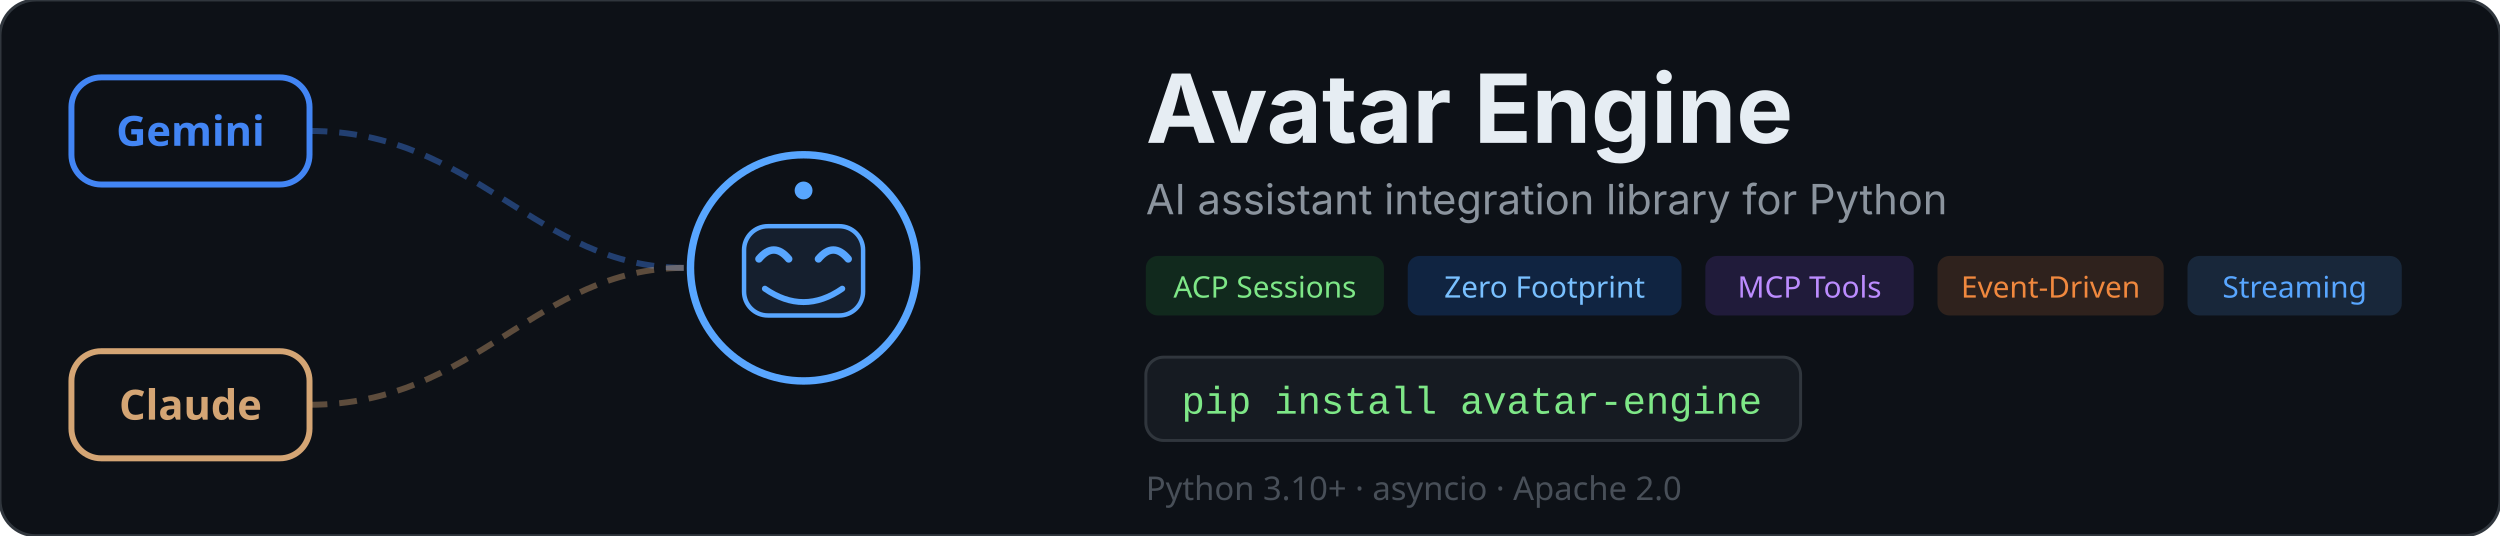
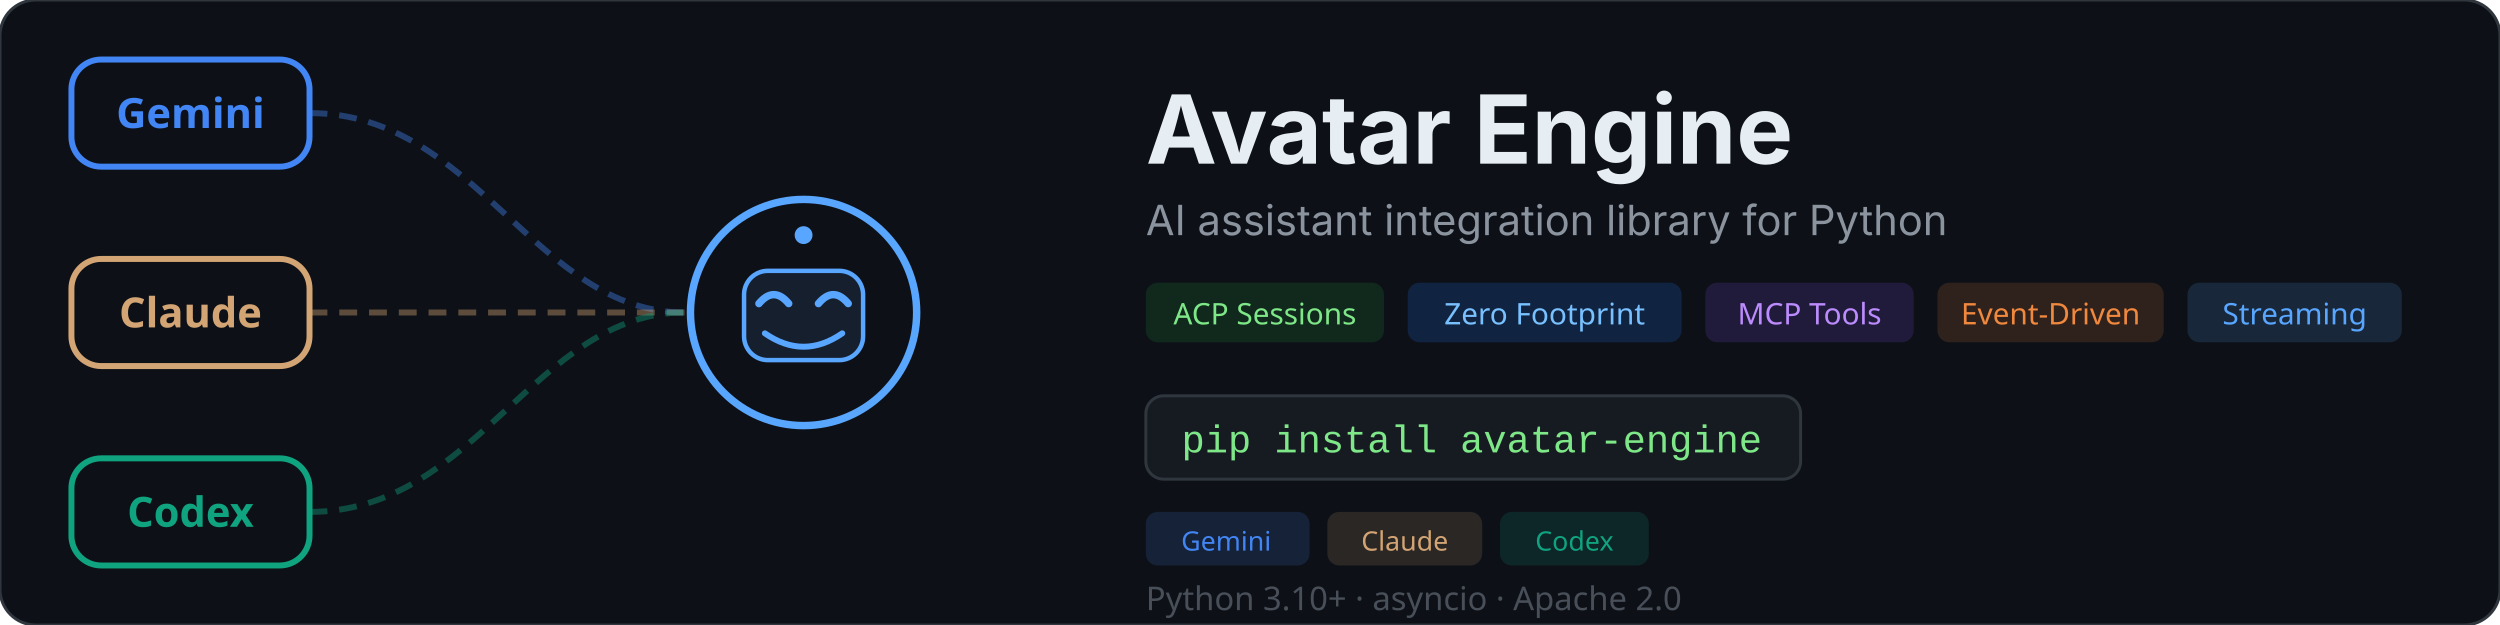
- <svg xmlns="http://www.w3.org/2000/svg" width="840" height="180" viewBox="0 0 840 180" fill="none">
+ <svg xmlns="http://www.w3.org/2000/svg" width="840" height="210" viewBox="0 0 840 210" fill="none">
  <defs>
    <linearGradient id="ico" x1="0" y1="0" x2="80" y2="80">
      <stop offset="0%" stop-color="#58a6ff" />
      <stop offset="100%" stop-color="#bc8cff" />
    </linearGradient>
  </defs>
-   <rect width="840" height="180" rx="12" fill="#0d1117" />
-   <rect width="840" height="180" rx="12" stroke="#30363d" stroke-width="1" fill="none" />
-   <g transform="translate(64, 44)">
+   <rect width="840" height="210" rx="12" fill="#0d1117" />
+   <rect width="840" height="210" rx="12" stroke="#30363d" stroke-width="1" fill="none" />
+   <g transform="translate(64, 38)">
    <rect x="-40" y="-18" width="80" height="36" rx="10" fill="#0d1117" stroke="#4285f4" stroke-width="2" />
    <text x="0" y="5" text-anchor="middle" fill="#4285f4" font-size="14" font-weight="600" font-family="system-ui, sans-serif">Gemini</text>
  </g>
-   <g transform="translate(64, 136)">
+   <g transform="translate(64, 105)">
    <rect x="-40" y="-18" width="80" height="36" rx="10" fill="#0d1117" stroke="#d4a574" stroke-width="2" />
    <text x="0" y="5" text-anchor="middle" fill="#d4a574" font-size="14" font-weight="600" font-family="system-ui, sans-serif">Claude</text>
  </g>
-   <path d="M104 44 C160 44 180 90 230 90" stroke="#4285f4" stroke-width="2" fill="none" opacity="0.4" stroke-dasharray="6 4" />
-   <path d="M104 136 C160 136 180 90 230 90" stroke="#d4a574" stroke-width="2" fill="none" opacity="0.4" stroke-dasharray="6 4" />
-   <g transform="translate(270, 90)">
+   <g transform="translate(64, 172)">
+     <rect x="-40" y="-18" width="80" height="36" rx="10" fill="#0d1117" stroke="#10a37f" stroke-width="2" />
+     <text x="0" y="5" text-anchor="middle" fill="#10a37f" font-size="14" font-weight="600" font-family="system-ui, sans-serif">Codex</text>
+   </g>
+   <path d="M104 38 C160 38 180 105 230 105" stroke="#4285f4" stroke-width="2" fill="none" opacity="0.4" stroke-dasharray="6 4" />
+   <path d="M104 105 C160 105 190 105 230 105" stroke="#d4a574" stroke-width="2" fill="none" opacity="0.4" stroke-dasharray="6 4" />
+   <path d="M104 172 C160 172 180 105 230 105" stroke="#10a37f" stroke-width="2" fill="none" opacity="0.4" stroke-dasharray="6 4" />
+   <g transform="translate(270, 105)">
    <circle r="38" fill="#0d1117" stroke="url(#ico)" stroke-width="2.5" />
    <rect x="-20" y="-14" width="40" height="30" rx="8" fill="url(#ico)" opacity="0.1" />
    <rect x="-20" y="-14" width="40" height="30" rx="8" stroke="url(#ico)" stroke-width="1.5" fill="none" />
    <path d="M-15 -3 Q-10 -9 -5 -3" stroke="#58a6ff" stroke-width="2.5" fill="none" stroke-linecap="round" />
    <path d="M5 -3 Q10 -9 15 -3" stroke="#58a6ff" stroke-width="2.5" fill="none" stroke-linecap="round" />
    <path d="M-13 7 Q0 16 13 7" stroke="#58a6ff" stroke-width="2" fill="none" stroke-linecap="round" />
    <line x1="0" y1="-14" x2="0" y2="-23" stroke="url(#ico)" stroke-width="2" stroke-linecap="round" />
    <circle cx="0" cy="-26" r="3" fill="#58a6ff" />
  </g>
-   <path d="M308 90 L370 90" stroke="url(#ico)" stroke-width="2" opacity="0.3" stroke-dasharray="6 4" />
-   <text x="385" y="48" fill="#e6edf3" font-size="32" font-weight="700" font-family="system-ui, -apple-system, sans-serif">Avatar Engine</text>
-   <text x="385" y="72" fill="#8b949e" font-size="14" font-family="system-ui, -apple-system, sans-serif">AI assistant integration library for Python</text>
-   <g transform="translate(385, 86)">
+   <path d="M308 105 L370 105" stroke="url(#ico)" stroke-width="2" opacity="0.3" stroke-dasharray="6 4" />
+   <text x="385" y="55" fill="#e6edf3" font-size="32" font-weight="700" font-family="system-ui, -apple-system, sans-serif">Avatar Engine</text>
+   <text x="385" y="79" fill="#8b949e" font-size="14" font-family="system-ui, -apple-system, sans-serif">AI assistant integration library for Python</text>
+   <g transform="translate(385, 95)">
    <rect x="0" y="0" width="80" height="20" rx="4" fill="#238636" opacity="0.2" />
    <text x="40" y="14" text-anchor="middle" fill="#7ee787" font-size="10" font-family="system-ui, sans-serif">ACP Sessions</text>
    <rect x="88" y="0" width="92" height="20" rx="4" fill="#1f6feb" opacity="0.2" />
    <text x="134" y="14" text-anchor="middle" fill="#79c0ff" font-size="10" font-family="system-ui, sans-serif">Zero Footprint</text>
    <rect x="188" y="0" width="70" height="20" rx="4" fill="#6e40c9" opacity="0.2" />
    <text x="223" y="14" text-anchor="middle" fill="#bc8cff" font-size="10" font-family="system-ui, sans-serif">MCP Tools</text>
    <rect x="266" y="0" width="76" height="20" rx="4" fill="#f0883e" opacity="0.15" />
    <text x="304" y="14" text-anchor="middle" fill="#f0883e" font-size="10" font-family="system-ui, sans-serif">Event-Driven</text>
    <rect x="350" y="0" width="72" height="20" rx="4" fill="#58a6ff" opacity="0.15" />
    <text x="386" y="14" text-anchor="middle" fill="#58a6ff" font-size="10" font-family="system-ui, sans-serif">Streaming</text>
  </g>
-   <g transform="translate(385, 120)">
+   <g transform="translate(385, 133)">
    <rect x="0" y="0" width="220" height="28" rx="6" fill="#161b22" stroke="#30363d" stroke-width="1" />
    <text x="12" y="19" fill="#7ee787" font-size="13" font-family="'Courier New', Consolas, monospace">pip install avatar-engine</text>
  </g>
-   <text x="385" y="168" fill="#484f58" font-size="11" font-family="system-ui, sans-serif">Python 3.10+  ·  asyncio  ·  Apache 2.0</text>
+   <g transform="translate(385, 172)">
+     <rect x="0" y="0" width="55" height="18" rx="4" fill="#4285f4" opacity="0.15" />
+     <text x="27" y="13" text-anchor="middle" fill="#4285f4" font-size="9" font-family="system-ui, sans-serif">Gemini</text>
+     <rect x="61" y="0" width="52" height="18" rx="4" fill="#d4a574" opacity="0.15" />
+     <text x="87" y="13" text-anchor="middle" fill="#d4a574" font-size="9" font-family="system-ui, sans-serif">Claude</text>
+     <rect x="119" y="0" width="50" height="18" rx="4" fill="#10a37f" opacity="0.15" />
+     <text x="144" y="13" text-anchor="middle" fill="#10a37f" font-size="9" font-family="system-ui, sans-serif">Codex</text>
+   </g>
+   <text x="385" y="205" fill="#484f58" font-size="11" font-family="system-ui, sans-serif">Python 3.10+  ·  asyncio  ·  Apache 2.0</text>
</svg>
